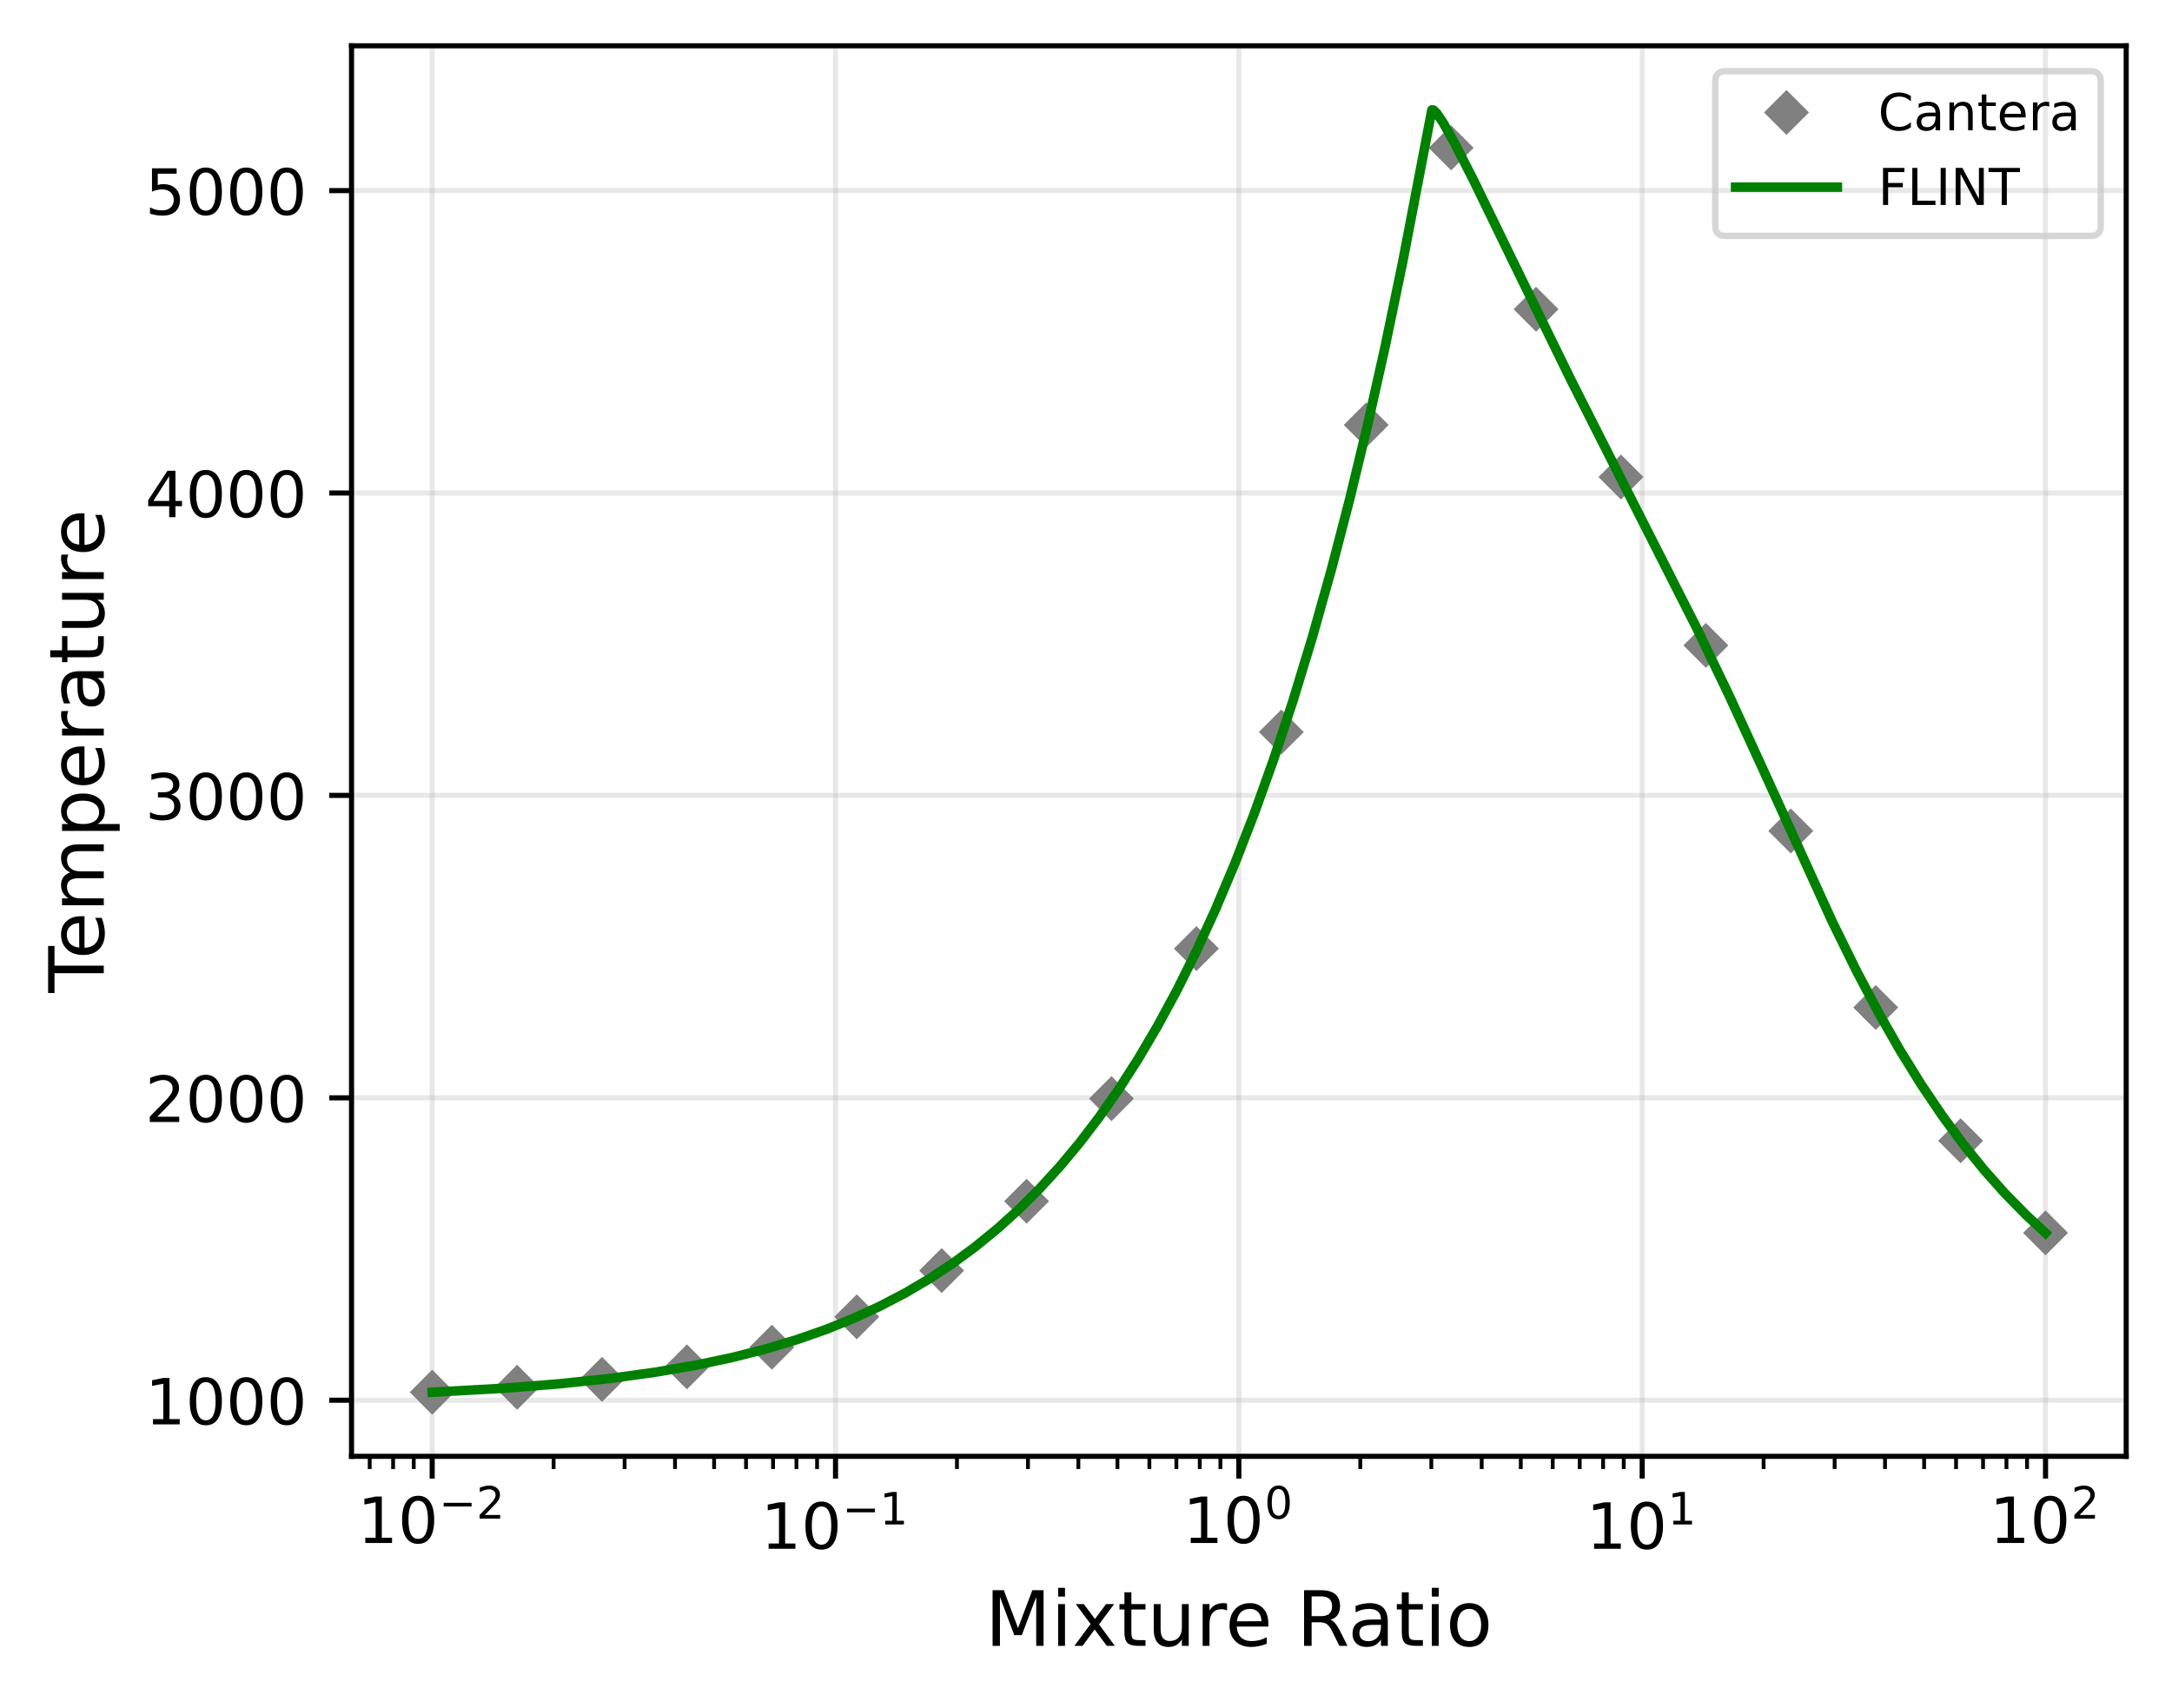
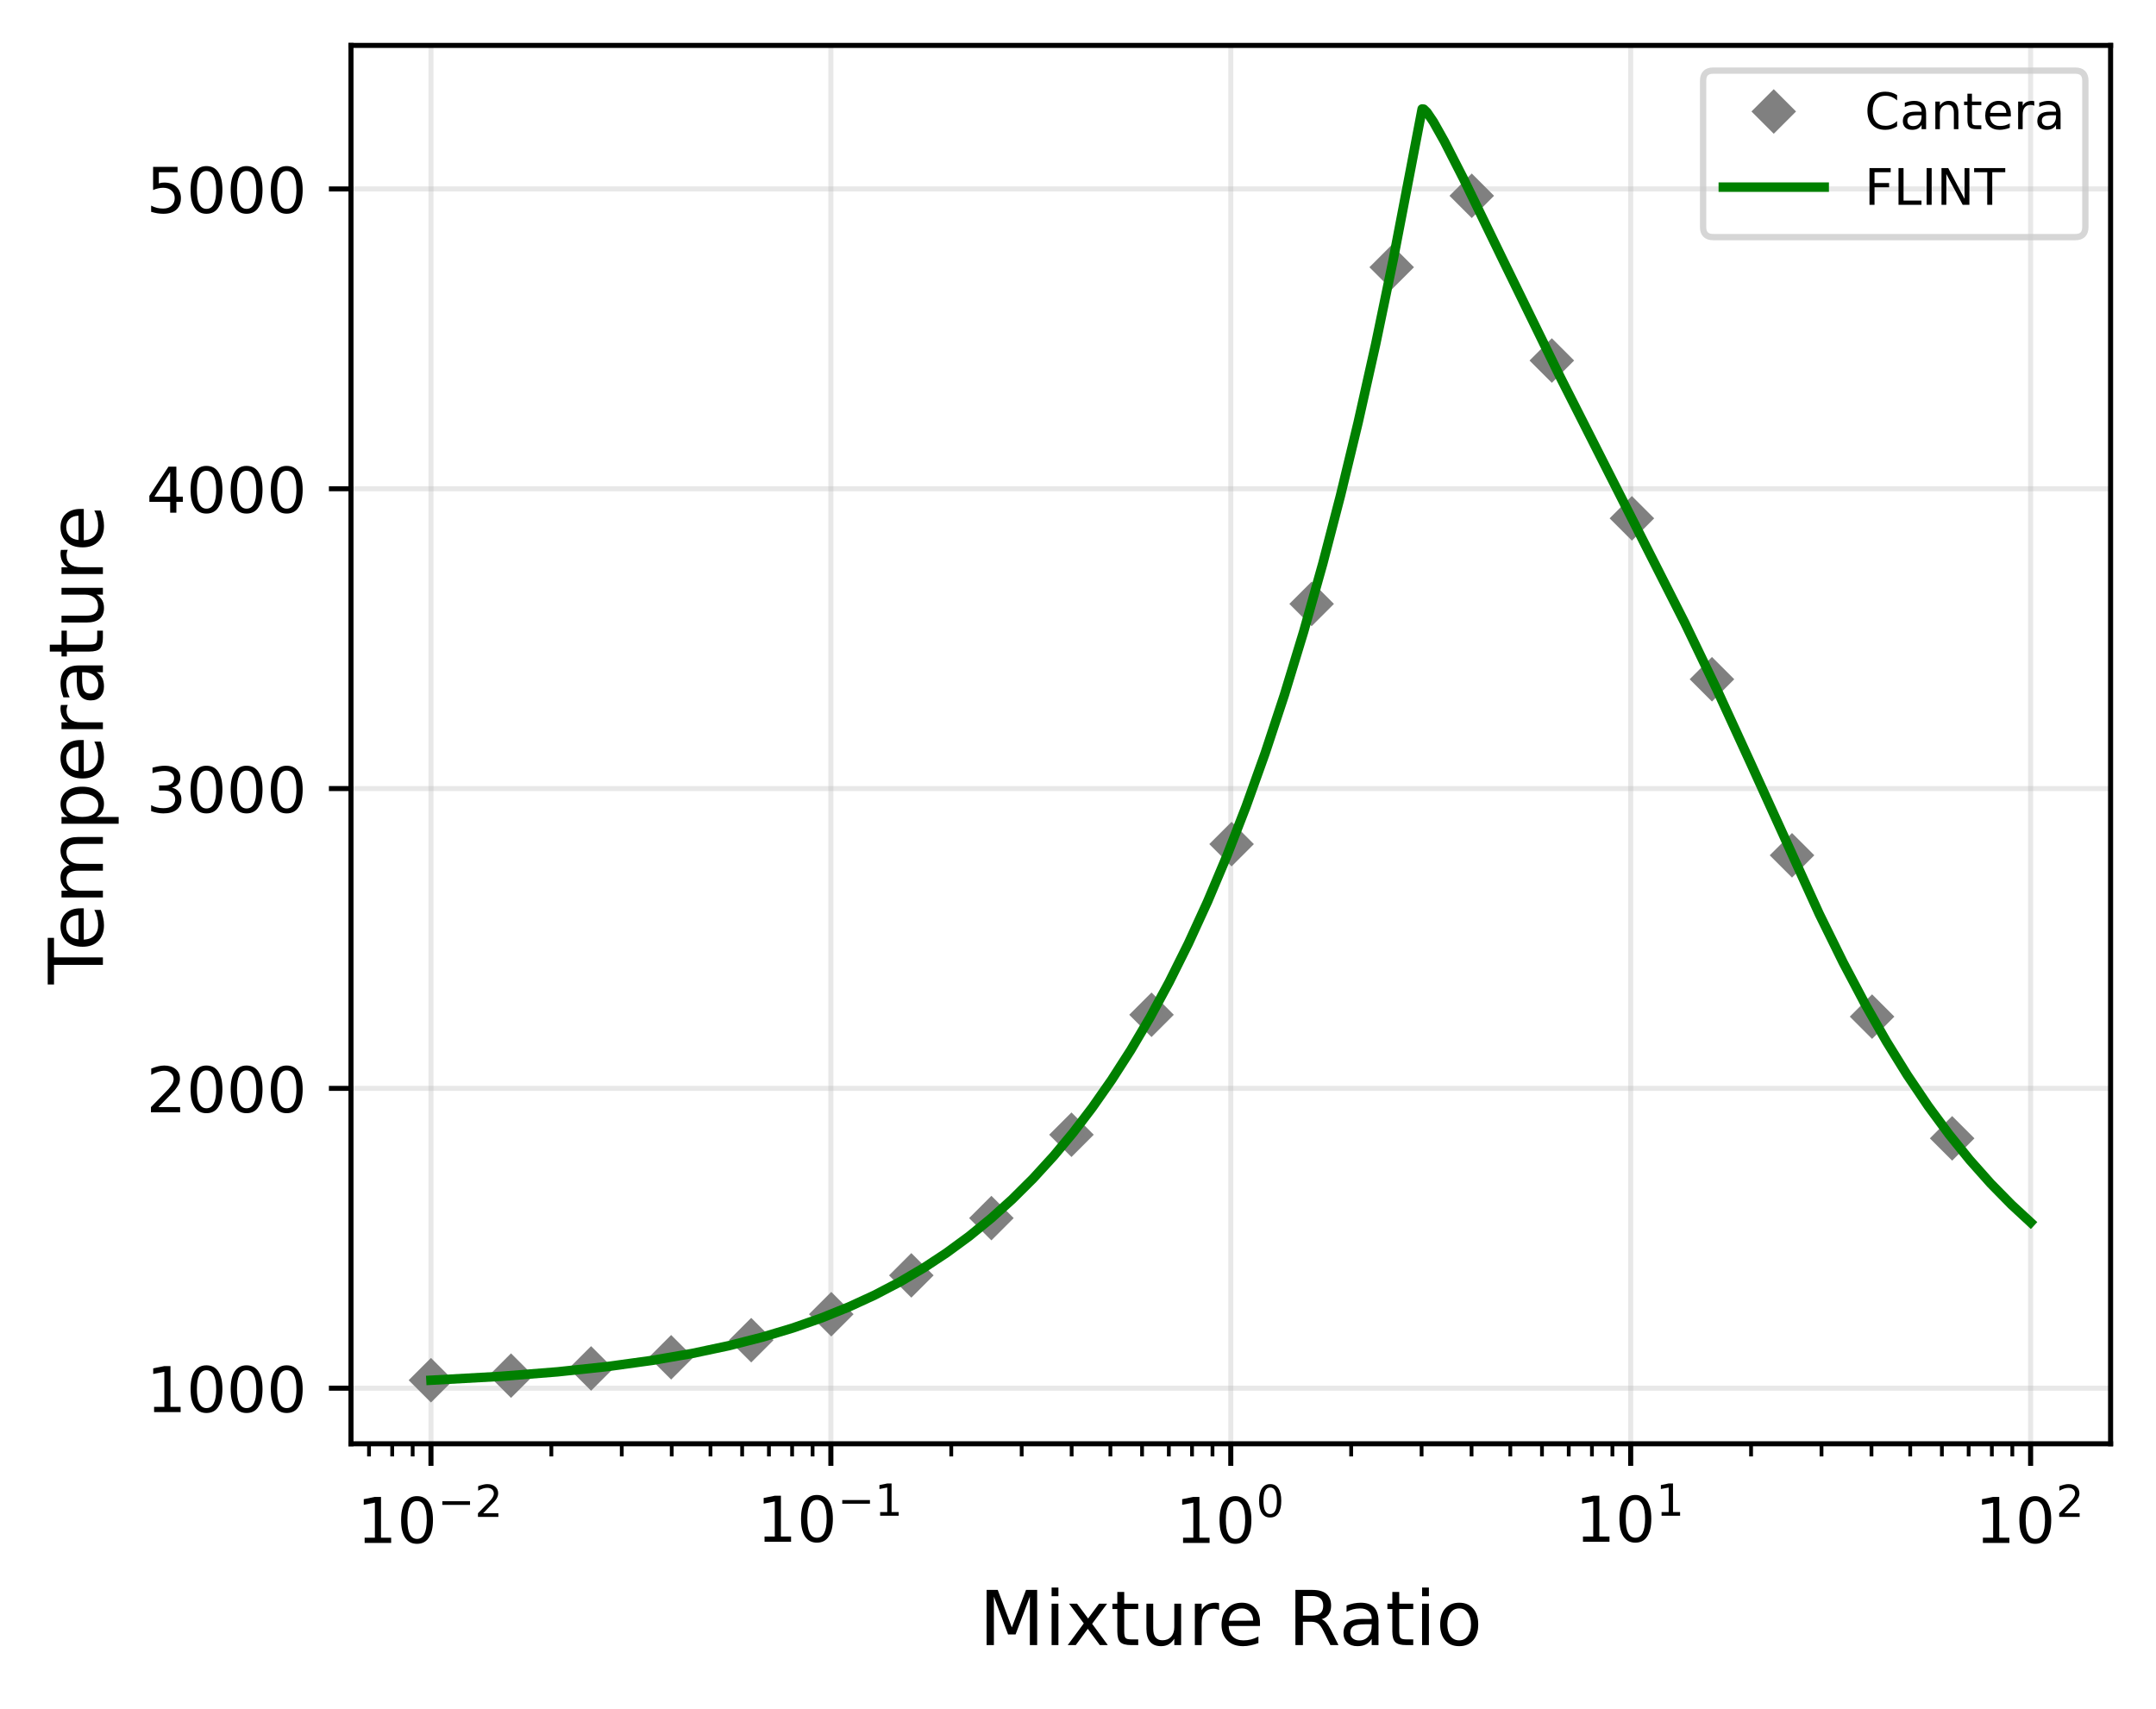
- <svg xmlns="http://www.w3.org/2000/svg" xmlns:xlink="http://www.w3.org/1999/xlink" width="341.464pt" height="268.452pt" viewBox="0 0 341.464 268.452" version="1.1">
+ <svg xmlns="http://www.w3.org/2000/svg" xmlns:xlink="http://www.w3.org/1999/xlink" width="341.85pt" height="270.963pt" viewBox="0 0 341.85 270.963" version="1.1">
  <defs>
    <style type="text/css">*{stroke-linejoin: round; stroke-linecap: butt}</style>
  </defs>
  <g id="figure_1">
    <g id="patch_1">
-       <path d="M 0 268.452  L 341.464 268.452  L 341.464 0  L 0 0  L 0 268.452  z " style="fill: none" />
+       <path d="M 0 270.963  L 341.85 270.963  L 341.85 0  L 0 0  L 0 270.963  z " style="fill: none" />
    </g>
    <g id="axes_1">
      <g id="patch_2">
-         <path d="M 55.264 228.96  L 334.264 228.96  L 334.264 7.2  L 55.264 7.2  L 55.264 228.96  z " style="fill: none" />
+         <path d="M 55.65 228.96  L 334.65 228.96  L 334.65 7.2  L 55.65 7.2  L 55.65 228.96  z " style="fill: none" />
      </g>
      <g id="matplotlib.axis_1">
        <g id="xtick_1">
          <g id="line2d_1">
-             <path d="M 67.946 228.96  L 67.946 7.2  " clip-path="url(#p87abeeefc5)" style="fill: none; stroke: #b0b0b0; stroke-opacity: 0.3; stroke-width: 0.8; stroke-linecap: square" />
+             <path d="M 68.332 228.96  L 68.332 7.2  " clip-path="url(#p0306f6dbe8)" style="fill: none; stroke: #b0b0b0; stroke-opacity: 0.3; stroke-width: 0.8; stroke-linecap: square" />
          </g>
          <g id="line2d_2">
            <defs>
-               <path id="m3d9101e238" d="M 0 0  L 0 3.5  " style="stroke: #000000; stroke-width: 0.8" />
+               <path id="m011de2c0a1" d="M 0 0  L 0 3.5  " style="stroke: #000000; stroke-width: 0.8" />
            </defs>
            <g>
-               <use xlink:href="#m3d9101e238" x="67.946" y="228.96" style="stroke: #000000; stroke-width: 0.8" />
+               <use xlink:href="#m011de2c0a1" x="68.332" y="228.96" style="stroke: #000000; stroke-width: 0.8" />
            </g>
          </g>
          <g id="text_1">
-             <g transform="translate(56.19557 243.5584)">
+             <g transform="translate(56.58182 245.36)">
              <text>
-                 <tspan x="0" y="-0.977" style="font-size: 10px; font-family: 'DejaVu Sans'">1</tspan>
-                 <tspan x="6.362" y="-0.977" style="font-size: 10px; font-family: 'DejaVu Sans'">0</tspan>
+                 <tspan x="0" y="-0.675" style="font-size: 10px; font-family: 'DejaVu Sans'">1</tspan>
+                 <tspan x="6.362" y="-0.675" style="font-size: 10px; font-family: 'DejaVu Sans'">0</tspan>
                <tspan x="12.82" y="-4.805" style="font-size: 7px; font-family: 'DejaVu Sans'">−</tspan>
                <tspan x="18.686" y="-4.805" style="font-size: 7px; font-family: 'DejaVu Sans'">2</tspan>
              </text>
            </g>
          </g>
        </g>
        <g id="xtick_2">
          <g id="line2d_3">
-             <path d="M 131.355 228.96  L 131.355 7.2  " clip-path="url(#p87abeeefc5)" style="fill: none; stroke: #b0b0b0; stroke-opacity: 0.3; stroke-width: 0.8; stroke-linecap: square" />
+             <path d="M 131.741 228.96  L 131.741 7.2  " clip-path="url(#p0306f6dbe8)" style="fill: none; stroke: #b0b0b0; stroke-opacity: 0.3; stroke-width: 0.8; stroke-linecap: square" />
          </g>
          <g id="line2d_4">
            <g>
-               <use xlink:href="#m3d9101e238" x="131.355" y="228.96" style="stroke: #000000; stroke-width: 0.8" />
+               <use xlink:href="#m011de2c0a1" x="131.741" y="228.96" style="stroke: #000000; stroke-width: 0.8" />
            </g>
          </g>
          <g id="text_2">
-             <g transform="translate(119.6047 243.5584)">
+             <g transform="translate(119.9909 245.26)">
              <text>
-                 <tspan x="0" y="-0.064" style="font-size: 10px; font-family: 'DejaVu Sans'">1</tspan>
-                 <tspan x="6.362" y="-0.064" style="font-size: 10px; font-family: 'DejaVu Sans'">0</tspan>
-                 <tspan x="12.82" y="-3.892" style="font-size: 7px; font-family: 'DejaVu Sans'">−</tspan>
-                 <tspan x="18.686" y="-3.892" style="font-size: 7px; font-family: 'DejaVu Sans'">1</tspan>
+                 <tspan x="0" y="-0.762" style="font-size: 10px; font-family: 'DejaVu Sans'">1</tspan>
+                 <tspan x="6.362" y="-0.762" style="font-size: 10px; font-family: 'DejaVu Sans'">0</tspan>
+                 <tspan x="12.82" y="-4.892" style="font-size: 7px; font-family: 'DejaVu Sans'">−</tspan>
+                 <tspan x="18.686" y="-4.892" style="font-size: 7px; font-family: 'DejaVu Sans'">1</tspan>
              </text>
            </g>
          </g>
        </g>
        <g id="xtick_3">
          <g id="line2d_5">
-             <path d="M 194.764 228.96  L 194.764 7.2  " clip-path="url(#p87abeeefc5)" style="fill: none; stroke: #b0b0b0; stroke-opacity: 0.3; stroke-width: 0.8; stroke-linecap: square" />
+             <path d="M 195.15 228.96  L 195.15 7.2  " clip-path="url(#p0306f6dbe8)" style="fill: none; stroke: #b0b0b0; stroke-opacity: 0.3; stroke-width: 0.8; stroke-linecap: square" />
          </g>
          <g id="line2d_6">
            <g>
-               <use xlink:href="#m3d9101e238" x="194.764" y="228.96" style="stroke: #000000; stroke-width: 0.8" />
+               <use xlink:href="#m011de2c0a1" x="195.15" y="228.96" style="stroke: #000000; stroke-width: 0.8" />
            </g>
          </g>
          <g id="text_3">
-             <g transform="translate(185.9638 243.5584)">
+             <g transform="translate(186.35 245.36)">
              <text>
-                 <tspan x="0" y="-0.977" style="font-size: 10px; font-family: 'DejaVu Sans'">1</tspan>
-                 <tspan x="6.362" y="-0.977" style="font-size: 10px; font-family: 'DejaVu Sans'">0</tspan>
+                 <tspan x="0" y="-0.675" style="font-size: 10px; font-family: 'DejaVu Sans'">1</tspan>
+                 <tspan x="6.362" y="-0.675" style="font-size: 10px; font-family: 'DejaVu Sans'">0</tspan>
                <tspan x="12.82" y="-4.805" style="font-size: 7px; font-family: 'DejaVu Sans'">0</tspan>
              </text>
            </g>
          </g>
        </g>
        <g id="xtick_4">
          <g id="line2d_7">
-             <path d="M 258.173 228.96  L 258.173 7.2  " clip-path="url(#p87abeeefc5)" style="fill: none; stroke: #b0b0b0; stroke-opacity: 0.3; stroke-width: 0.8; stroke-linecap: square" />
+             <path d="M 258.559 228.96  L 258.559 7.2  " clip-path="url(#p0306f6dbe8)" style="fill: none; stroke: #b0b0b0; stroke-opacity: 0.3; stroke-width: 0.8; stroke-linecap: square" />
          </g>
          <g id="line2d_8">
            <g>
-               <use xlink:href="#m3d9101e238" x="258.173" y="228.96" style="stroke: #000000; stroke-width: 0.8" />
+               <use xlink:href="#m011de2c0a1" x="258.559" y="228.96" style="stroke: #000000; stroke-width: 0.8" />
            </g>
          </g>
          <g id="text_4">
-             <g transform="translate(249.3728 243.5584)">
+             <g transform="translate(249.7591 245.26)">
              <text>
-                 <tspan x="0" y="-0.064" style="font-size: 10px; font-family: 'DejaVu Sans'">1</tspan>
-                 <tspan x="6.362" y="-0.064" style="font-size: 10px; font-family: 'DejaVu Sans'">0</tspan>
-                 <tspan x="12.82" y="-3.892" style="font-size: 7px; font-family: 'DejaVu Sans'">1</tspan>
+                 <tspan x="0" y="-0.762" style="font-size: 10px; font-family: 'DejaVu Sans'">1</tspan>
+                 <tspan x="6.362" y="-0.762" style="font-size: 10px; font-family: 'DejaVu Sans'">0</tspan>
+                 <tspan x="12.82" y="-4.892" style="font-size: 7px; font-family: 'DejaVu Sans'">1</tspan>
              </text>
            </g>
          </g>
        </g>
        <g id="xtick_5">
          <g id="line2d_9">
-             <path d="M 321.582 228.96  L 321.582 7.2  " clip-path="url(#p87abeeefc5)" style="fill: none; stroke: #b0b0b0; stroke-opacity: 0.3; stroke-width: 0.8; stroke-linecap: square" />
+             <path d="M 321.968 228.96  L 321.968 7.2  " clip-path="url(#p0306f6dbe8)" style="fill: none; stroke: #b0b0b0; stroke-opacity: 0.3; stroke-width: 0.8; stroke-linecap: square" />
          </g>
          <g id="line2d_10">
            <g>
-               <use xlink:href="#m3d9101e238" x="321.582" y="228.96" style="stroke: #000000; stroke-width: 0.8" />
+               <use xlink:href="#m011de2c0a1" x="321.968" y="228.96" style="stroke: #000000; stroke-width: 0.8" />
            </g>
          </g>
          <g id="text_5">
-             <g transform="translate(312.7819 243.5584)">
+             <g transform="translate(313.1682 245.36)">
              <text>
-                 <tspan x="0" y="-0.977" style="font-size: 10px; font-family: 'DejaVu Sans'">1</tspan>
-                 <tspan x="6.362" y="-0.977" style="font-size: 10px; font-family: 'DejaVu Sans'">0</tspan>
+                 <tspan x="0" y="-0.675" style="font-size: 10px; font-family: 'DejaVu Sans'">1</tspan>
+                 <tspan x="6.362" y="-0.675" style="font-size: 10px; font-family: 'DejaVu Sans'">0</tspan>
                <tspan x="12.82" y="-4.805" style="font-size: 7px; font-family: 'DejaVu Sans'">2</tspan>
              </text>
            </g>
          </g>
        </g>
        <g id="xtick_6">
          <g id="line2d_11">
            <defs>
-               <path id="m84489e0aed" d="M 0 0  L 0 2  " style="stroke: #000000; stroke-width: 0.6" />
+               <path id="mc8d1a2ffbf" d="M 0 0  L 0 2  " style="stroke: #000000; stroke-width: 0.6" />
            </defs>
            <g>
-               <use xlink:href="#m84489e0aed" x="58.123" y="228.96" style="stroke: #000000; stroke-width: 0.6" />
+               <use xlink:href="#mc8d1a2ffbf" x="58.51" y="228.96" style="stroke: #000000; stroke-width: 0.6" />
            </g>
          </g>
        </g>
        <g id="xtick_7">
          <g id="line2d_12">
            <g>
-               <use xlink:href="#m84489e0aed" x="61.801" y="228.96" style="stroke: #000000; stroke-width: 0.6" />
+               <use xlink:href="#mc8d1a2ffbf" x="62.187" y="228.96" style="stroke: #000000; stroke-width: 0.6" />
            </g>
          </g>
        </g>
        <g id="xtick_8">
          <g id="line2d_13">
            <g>
-               <use xlink:href="#m84489e0aed" x="65.044" y="228.96" style="stroke: #000000; stroke-width: 0.6" />
+               <use xlink:href="#mc8d1a2ffbf" x="65.43" y="228.96" style="stroke: #000000; stroke-width: 0.6" />
            </g>
          </g>
        </g>
        <g id="xtick_9">
          <g id="line2d_14">
            <g>
-               <use xlink:href="#m84489e0aed" x="87.034" y="228.96" style="stroke: #000000; stroke-width: 0.6" />
+               <use xlink:href="#mc8d1a2ffbf" x="87.42" y="228.96" style="stroke: #000000; stroke-width: 0.6" />
            </g>
          </g>
        </g>
        <g id="xtick_10">
          <g id="line2d_15">
            <g>
-               <use xlink:href="#m84489e0aed" x="98.199" y="228.96" style="stroke: #000000; stroke-width: 0.6" />
+               <use xlink:href="#mc8d1a2ffbf" x="98.586" y="228.96" style="stroke: #000000; stroke-width: 0.6" />
            </g>
          </g>
        </g>
        <g id="xtick_11">
          <g id="line2d_16">
            <g>
-               <use xlink:href="#m84489e0aed" x="106.122" y="228.96" style="stroke: #000000; stroke-width: 0.6" />
+               <use xlink:href="#mc8d1a2ffbf" x="106.508" y="228.96" style="stroke: #000000; stroke-width: 0.6" />
            </g>
          </g>
        </g>
        <g id="xtick_12">
          <g id="line2d_17">
            <g>
-               <use xlink:href="#m84489e0aed" x="112.267" y="228.96" style="stroke: #000000; stroke-width: 0.6" />
+               <use xlink:href="#mc8d1a2ffbf" x="112.653" y="228.96" style="stroke: #000000; stroke-width: 0.6" />
            </g>
          </g>
        </g>
        <g id="xtick_13">
          <g id="line2d_18">
            <g>
-               <use xlink:href="#m84489e0aed" x="117.287" y="228.96" style="stroke: #000000; stroke-width: 0.6" />
+               <use xlink:href="#mc8d1a2ffbf" x="117.674" y="228.96" style="stroke: #000000; stroke-width: 0.6" />
            </g>
          </g>
        </g>
        <g id="xtick_14">
          <g id="line2d_19">
            <g>
-               <use xlink:href="#m84489e0aed" x="121.532" y="228.96" style="stroke: #000000; stroke-width: 0.6" />
+               <use xlink:href="#mc8d1a2ffbf" x="121.919" y="228.96" style="stroke: #000000; stroke-width: 0.6" />
            </g>
          </g>
        </g>
        <g id="xtick_15">
          <g id="line2d_20">
            <g>
-               <use xlink:href="#m84489e0aed" x="125.21" y="228.96" style="stroke: #000000; stroke-width: 0.6" />
+               <use xlink:href="#mc8d1a2ffbf" x="125.596" y="228.96" style="stroke: #000000; stroke-width: 0.6" />
            </g>
          </g>
        </g>
        <g id="xtick_16">
          <g id="line2d_21">
            <g>
-               <use xlink:href="#m84489e0aed" x="128.453" y="228.96" style="stroke: #000000; stroke-width: 0.6" />
+               <use xlink:href="#mc8d1a2ffbf" x="128.839" y="228.96" style="stroke: #000000; stroke-width: 0.6" />
            </g>
          </g>
        </g>
        <g id="xtick_17">
          <g id="line2d_22">
            <g>
-               <use xlink:href="#m84489e0aed" x="150.443" y="228.96" style="stroke: #000000; stroke-width: 0.6" />
+               <use xlink:href="#mc8d1a2ffbf" x="150.829" y="228.96" style="stroke: #000000; stroke-width: 0.6" />
            </g>
          </g>
        </g>
        <g id="xtick_18">
          <g id="line2d_23">
            <g>
-               <use xlink:href="#m84489e0aed" x="161.608" y="228.96" style="stroke: #000000; stroke-width: 0.6" />
+               <use xlink:href="#mc8d1a2ffbf" x="161.995" y="228.96" style="stroke: #000000; stroke-width: 0.6" />
            </g>
          </g>
        </g>
        <g id="xtick_19">
          <g id="line2d_24">
            <g>
-               <use xlink:href="#m84489e0aed" x="169.531" y="228.96" style="stroke: #000000; stroke-width: 0.6" />
+               <use xlink:href="#mc8d1a2ffbf" x="169.917" y="228.96" style="stroke: #000000; stroke-width: 0.6" />
            </g>
          </g>
        </g>
        <g id="xtick_20">
          <g id="line2d_25">
            <g>
-               <use xlink:href="#m84489e0aed" x="175.676" y="228.96" style="stroke: #000000; stroke-width: 0.6" />
+               <use xlink:href="#mc8d1a2ffbf" x="176.062" y="228.96" style="stroke: #000000; stroke-width: 0.6" />
            </g>
          </g>
        </g>
        <g id="xtick_21">
          <g id="line2d_26">
            <g>
-               <use xlink:href="#m84489e0aed" x="180.697" y="228.96" style="stroke: #000000; stroke-width: 0.6" />
+               <use xlink:href="#mc8d1a2ffbf" x="181.083" y="228.96" style="stroke: #000000; stroke-width: 0.6" />
            </g>
          </g>
        </g>
        <g id="xtick_22">
          <g id="line2d_27">
            <g>
-               <use xlink:href="#m84489e0aed" x="184.942" y="228.96" style="stroke: #000000; stroke-width: 0.6" />
+               <use xlink:href="#mc8d1a2ffbf" x="185.328" y="228.96" style="stroke: #000000; stroke-width: 0.6" />
            </g>
          </g>
        </g>
        <g id="xtick_23">
          <g id="line2d_28">
            <g>
-               <use xlink:href="#m84489e0aed" x="188.619" y="228.96" style="stroke: #000000; stroke-width: 0.6" />
+               <use xlink:href="#mc8d1a2ffbf" x="189.005" y="228.96" style="stroke: #000000; stroke-width: 0.6" />
            </g>
          </g>
        </g>
        <g id="xtick_24">
          <g id="line2d_29">
            <g>
-               <use xlink:href="#m84489e0aed" x="191.862" y="228.96" style="stroke: #000000; stroke-width: 0.6" />
+               <use xlink:href="#mc8d1a2ffbf" x="192.249" y="228.96" style="stroke: #000000; stroke-width: 0.6" />
            </g>
          </g>
        </g>
        <g id="xtick_25">
          <g id="line2d_30">
            <g>
-               <use xlink:href="#m84489e0aed" x="213.852" y="228.96" style="stroke: #000000; stroke-width: 0.6" />
+               <use xlink:href="#mc8d1a2ffbf" x="214.238" y="228.96" style="stroke: #000000; stroke-width: 0.6" />
            </g>
          </g>
        </g>
        <g id="xtick_26">
          <g id="line2d_31">
            <g>
-               <use xlink:href="#m84489e0aed" x="225.018" y="228.96" style="stroke: #000000; stroke-width: 0.6" />
+               <use xlink:href="#mc8d1a2ffbf" x="225.404" y="228.96" style="stroke: #000000; stroke-width: 0.6" />
            </g>
          </g>
        </g>
        <g id="xtick_27">
          <g id="line2d_32">
            <g>
-               <use xlink:href="#m84489e0aed" x="232.94" y="228.96" style="stroke: #000000; stroke-width: 0.6" />
+               <use xlink:href="#mc8d1a2ffbf" x="233.326" y="228.96" style="stroke: #000000; stroke-width: 0.6" />
            </g>
          </g>
        </g>
        <g id="xtick_28">
          <g id="line2d_33">
            <g>
-               <use xlink:href="#m84489e0aed" x="239.085" y="228.96" style="stroke: #000000; stroke-width: 0.6" />
+               <use xlink:href="#mc8d1a2ffbf" x="239.471" y="228.96" style="stroke: #000000; stroke-width: 0.6" />
            </g>
          </g>
        </g>
        <g id="xtick_29">
          <g id="line2d_34">
            <g>
-               <use xlink:href="#m84489e0aed" x="244.106" y="228.96" style="stroke: #000000; stroke-width: 0.6" />
+               <use xlink:href="#mc8d1a2ffbf" x="244.492" y="228.96" style="stroke: #000000; stroke-width: 0.6" />
            </g>
          </g>
        </g>
        <g id="xtick_30">
          <g id="line2d_35">
            <g>
-               <use xlink:href="#m84489e0aed" x="248.351" y="228.96" style="stroke: #000000; stroke-width: 0.6" />
+               <use xlink:href="#mc8d1a2ffbf" x="248.737" y="228.96" style="stroke: #000000; stroke-width: 0.6" />
            </g>
          </g>
        </g>
        <g id="xtick_31">
          <g id="line2d_36">
            <g>
-               <use xlink:href="#m84489e0aed" x="252.028" y="228.96" style="stroke: #000000; stroke-width: 0.6" />
+               <use xlink:href="#mc8d1a2ffbf" x="252.414" y="228.96" style="stroke: #000000; stroke-width: 0.6" />
            </g>
          </g>
        </g>
        <g id="xtick_32">
          <g id="line2d_37">
            <g>
-               <use xlink:href="#m84489e0aed" x="255.271" y="228.96" style="stroke: #000000; stroke-width: 0.6" />
+               <use xlink:href="#mc8d1a2ffbf" x="255.658" y="228.96" style="stroke: #000000; stroke-width: 0.6" />
            </g>
          </g>
        </g>
        <g id="xtick_33">
          <g id="line2d_38">
            <g>
-               <use xlink:href="#m84489e0aed" x="277.261" y="228.96" style="stroke: #000000; stroke-width: 0.6" />
+               <use xlink:href="#mc8d1a2ffbf" x="277.647" y="228.96" style="stroke: #000000; stroke-width: 0.6" />
            </g>
          </g>
        </g>
        <g id="xtick_34">
          <g id="line2d_39">
            <g>
-               <use xlink:href="#m84489e0aed" x="288.427" y="228.96" style="stroke: #000000; stroke-width: 0.6" />
+               <use xlink:href="#mc8d1a2ffbf" x="288.813" y="228.96" style="stroke: #000000; stroke-width: 0.6" />
            </g>
          </g>
        </g>
        <g id="xtick_35">
          <g id="line2d_40">
            <g>
-               <use xlink:href="#m84489e0aed" x="296.349" y="228.96" style="stroke: #000000; stroke-width: 0.6" />
+               <use xlink:href="#mc8d1a2ffbf" x="296.735" y="228.96" style="stroke: #000000; stroke-width: 0.6" />
            </g>
          </g>
        </g>
        <g id="xtick_36">
          <g id="line2d_41">
            <g>
-               <use xlink:href="#m84489e0aed" x="302.494" y="228.96" style="stroke: #000000; stroke-width: 0.6" />
+               <use xlink:href="#mc8d1a2ffbf" x="302.88" y="228.96" style="stroke: #000000; stroke-width: 0.6" />
            </g>
          </g>
        </g>
        <g id="xtick_37">
          <g id="line2d_42">
            <g>
-               <use xlink:href="#m84489e0aed" x="307.515" y="228.96" style="stroke: #000000; stroke-width: 0.6" />
+               <use xlink:href="#mc8d1a2ffbf" x="307.901" y="228.96" style="stroke: #000000; stroke-width: 0.6" />
            </g>
          </g>
        </g>
        <g id="xtick_38">
          <g id="line2d_43">
            <g>
-               <use xlink:href="#m84489e0aed" x="311.76" y="228.96" style="stroke: #000000; stroke-width: 0.6" />
+               <use xlink:href="#mc8d1a2ffbf" x="312.146" y="228.96" style="stroke: #000000; stroke-width: 0.6" />
            </g>
          </g>
        </g>
        <g id="xtick_39">
          <g id="line2d_44">
            <g>
-               <use xlink:href="#m84489e0aed" x="315.437" y="228.96" style="stroke: #000000; stroke-width: 0.6" />
+               <use xlink:href="#mc8d1a2ffbf" x="315.823" y="228.96" style="stroke: #000000; stroke-width: 0.6" />
            </g>
          </g>
        </g>
        <g id="xtick_40">
          <g id="line2d_45">
            <g>
-               <use xlink:href="#m84489e0aed" x="318.68" y="228.96" style="stroke: #000000; stroke-width: 0.6" />
+               <use xlink:href="#mc8d1a2ffbf" x="319.067" y="228.96" style="stroke: #000000; stroke-width: 0.6" />
            </g>
          </g>
        </g>
        <g id="text_6">
-           <text style="font-size: 12px; font-family: 'DejaVu Sans', 'Bitstream Vera Sans', 'Computer Modern Sans Serif', 'Lucida Grande', 'Verdana', 'Geneva', 'Lucid', 'Arial', 'Helvetica', 'Avant Garde', sans-serif; text-anchor: middle" x="194.764" y="258.756" transform="rotate(-0 194.7637 258.7563)">Mixture Ratio</text>
+           <text style="font-size: 12px; font-family: 'DejaVu Sans', 'Bitstream Vera Sans', 'Computer Modern Sans Serif', 'Lucida Grande', 'Verdana', 'Geneva', 'Lucid', 'Arial', 'Helvetica', 'Avant Garde', sans-serif; text-anchor: middle" x="195.15" y="260.88" transform="rotate(-0 195.15 260.8805)">Mixture Ratio</text>
        </g>
      </g>
      <g id="matplotlib.axis_2">
        <g id="ytick_1">
          <g id="line2d_46">
-             <path d="M 55.264 220.141  L 334.264 220.141  " clip-path="url(#p87abeeefc5)" style="fill: none; stroke: #b0b0b0; stroke-opacity: 0.3; stroke-width: 0.8; stroke-linecap: square" />
+             <path d="M 55.65 220.141  L 334.65 220.141  " clip-path="url(#p0306f6dbe8)" style="fill: none; stroke: #b0b0b0; stroke-opacity: 0.3; stroke-width: 0.8; stroke-linecap: square" />
          </g>
          <g id="line2d_47">
            <defs>
-               <path id="maaf4778389" d="M 0 0  L -3.5 0  " style="stroke: #000000; stroke-width: 0.8" />
+               <path id="m78989726d2" d="M 0 0  L -3.5 0  " style="stroke: #000000; stroke-width: 0.8" />
            </defs>
            <g>
-               <use xlink:href="#maaf4778389" x="55.264" y="220.141" style="stroke: #000000; stroke-width: 0.8" />
+               <use xlink:href="#m78989726d2" x="55.65" y="220.141" style="stroke: #000000; stroke-width: 0.8" />
            </g>
          </g>
          <g id="text_7">
-             <text style="font-size: 10px; font-family: 'DejaVu Sans', 'Bitstream Vera Sans', 'Computer Modern Sans Serif', 'Lucida Grande', 'Verdana', 'Geneva', 'Lucid', 'Arial', 'Helvetica', 'Avant Garde', sans-serif; text-anchor: end" x="48.264" y="223.94" transform="rotate(-0 48.26375 223.9405)">1000</text>
+             <text style="font-size: 10px; font-family: 'DejaVu Sans', 'Bitstream Vera Sans', 'Computer Modern Sans Serif', 'Lucida Grande', 'Verdana', 'Geneva', 'Lucid', 'Arial', 'Helvetica', 'Avant Garde', sans-serif; text-anchor: end" x="48.65" y="223.94" transform="rotate(-0 48.65 223.9402)">1000</text>
          </g>
        </g>
        <g id="ytick_2">
          <g id="line2d_48">
-             <path d="M 55.264 172.597  L 334.264 172.597  " clip-path="url(#p87abeeefc5)" style="fill: none; stroke: #b0b0b0; stroke-opacity: 0.3; stroke-width: 0.8; stroke-linecap: square" />
+             <path d="M 55.65 172.597  L 334.65 172.597  " clip-path="url(#p0306f6dbe8)" style="fill: none; stroke: #b0b0b0; stroke-opacity: 0.3; stroke-width: 0.8; stroke-linecap: square" />
          </g>
          <g id="line2d_49">
            <g>
-               <use xlink:href="#maaf4778389" x="55.264" y="172.597" style="stroke: #000000; stroke-width: 0.8" />
+               <use xlink:href="#m78989726d2" x="55.65" y="172.597" style="stroke: #000000; stroke-width: 0.8" />
            </g>
          </g>
          <g id="text_8">
-             <text style="font-size: 10px; font-family: 'DejaVu Sans', 'Bitstream Vera Sans', 'Computer Modern Sans Serif', 'Lucida Grande', 'Verdana', 'Geneva', 'Lucid', 'Arial', 'Helvetica', 'Avant Garde', sans-serif; text-anchor: end" x="48.264" y="176.396" transform="rotate(-0 48.26375 176.3959)">2000</text>
+             <text style="font-size: 10px; font-family: 'DejaVu Sans', 'Bitstream Vera Sans', 'Computer Modern Sans Serif', 'Lucida Grande', 'Verdana', 'Geneva', 'Lucid', 'Arial', 'Helvetica', 'Avant Garde', sans-serif; text-anchor: end" x="48.65" y="176.396" transform="rotate(-0 48.65 176.3957)">2000</text>
          </g>
        </g>
        <g id="ytick_3">
          <g id="line2d_50">
-             <path d="M 55.264 125.052  L 334.264 125.052  " clip-path="url(#p87abeeefc5)" style="fill: none; stroke: #b0b0b0; stroke-opacity: 0.3; stroke-width: 0.8; stroke-linecap: square" />
+             <path d="M 55.65 125.052  L 334.65 125.052  " clip-path="url(#p0306f6dbe8)" style="fill: none; stroke: #b0b0b0; stroke-opacity: 0.3; stroke-width: 0.8; stroke-linecap: square" />
          </g>
          <g id="line2d_51">
            <g>
-               <use xlink:href="#maaf4778389" x="55.264" y="125.052" style="stroke: #000000; stroke-width: 0.8" />
+               <use xlink:href="#m78989726d2" x="55.65" y="125.052" style="stroke: #000000; stroke-width: 0.8" />
            </g>
          </g>
          <g id="text_9">
-             <text style="font-size: 10px; font-family: 'DejaVu Sans', 'Bitstream Vera Sans', 'Computer Modern Sans Serif', 'Lucida Grande', 'Verdana', 'Geneva', 'Lucid', 'Arial', 'Helvetica', 'Avant Garde', sans-serif; text-anchor: end" x="48.264" y="128.851" transform="rotate(-0 48.26375 128.8513)">3000</text>
+             <text style="font-size: 10px; font-family: 'DejaVu Sans', 'Bitstream Vera Sans', 'Computer Modern Sans Serif', 'Lucida Grande', 'Verdana', 'Geneva', 'Lucid', 'Arial', 'Helvetica', 'Avant Garde', sans-serif; text-anchor: end" x="48.65" y="128.851" transform="rotate(-0 48.65 128.8513)">3000</text>
          </g>
        </g>
        <g id="ytick_4">
          <g id="line2d_52">
-             <path d="M 55.264 77.507  L 334.264 77.507  " clip-path="url(#p87abeeefc5)" style="fill: none; stroke: #b0b0b0; stroke-opacity: 0.3; stroke-width: 0.8; stroke-linecap: square" />
+             <path d="M 55.65 77.508  L 334.65 77.508  " clip-path="url(#p0306f6dbe8)" style="fill: none; stroke: #b0b0b0; stroke-opacity: 0.3; stroke-width: 0.8; stroke-linecap: square" />
          </g>
          <g id="line2d_53">
            <g>
-               <use xlink:href="#maaf4778389" x="55.264" y="77.507" style="stroke: #000000; stroke-width: 0.8" />
+               <use xlink:href="#m78989726d2" x="55.65" y="77.508" style="stroke: #000000; stroke-width: 0.8" />
            </g>
          </g>
          <g id="text_10">
-             <text style="font-size: 10px; font-family: 'DejaVu Sans', 'Bitstream Vera Sans', 'Computer Modern Sans Serif', 'Lucida Grande', 'Verdana', 'Geneva', 'Lucid', 'Arial', 'Helvetica', 'Avant Garde', sans-serif; text-anchor: end" x="48.264" y="81.307" transform="rotate(-0 48.26375 81.30664)">4000</text>
+             <text style="font-size: 10px; font-family: 'DejaVu Sans', 'Bitstream Vera Sans', 'Computer Modern Sans Serif', 'Lucida Grande', 'Verdana', 'Geneva', 'Lucid', 'Arial', 'Helvetica', 'Avant Garde', sans-serif; text-anchor: end" x="48.65" y="81.307" transform="rotate(-0 48.65 81.30688)">4000</text>
          </g>
        </g>
        <g id="ytick_5">
          <g id="line2d_54">
-             <path d="M 55.264 29.963  L 334.264 29.963  " clip-path="url(#p87abeeefc5)" style="fill: none; stroke: #b0b0b0; stroke-opacity: 0.3; stroke-width: 0.8; stroke-linecap: square" />
+             <path d="M 55.65 29.964  L 334.65 29.964  " clip-path="url(#p0306f6dbe8)" style="fill: none; stroke: #b0b0b0; stroke-opacity: 0.3; stroke-width: 0.8; stroke-linecap: square" />
          </g>
          <g id="line2d_55">
            <g>
-               <use xlink:href="#maaf4778389" x="55.264" y="29.963" style="stroke: #000000; stroke-width: 0.8" />
+               <use xlink:href="#m78989726d2" x="55.65" y="29.964" style="stroke: #000000; stroke-width: 0.8" />
            </g>
          </g>
          <g id="text_11">
-             <text style="font-size: 10px; font-family: 'DejaVu Sans', 'Bitstream Vera Sans', 'Computer Modern Sans Serif', 'Lucida Grande', 'Verdana', 'Geneva', 'Lucid', 'Arial', 'Helvetica', 'Avant Garde', sans-serif; text-anchor: end" x="48.264" y="33.762" transform="rotate(-0 48.26375 33.76202)">5000</text>
+             <text style="font-size: 10px; font-family: 'DejaVu Sans', 'Bitstream Vera Sans', 'Computer Modern Sans Serif', 'Lucida Grande', 'Verdana', 'Geneva', 'Lucid', 'Arial', 'Helvetica', 'Avant Garde', sans-serif; text-anchor: end" x="48.65" y="33.762" transform="rotate(-0 48.65 33.76246)">5000</text>
          </g>
        </g>
        <g id="text_12">
-           <text style="font-size: 12px; font-family: 'DejaVu Sans', 'Bitstream Vera Sans', 'Computer Modern Sans Serif', 'Lucida Grande', 'Verdana', 'Geneva', 'Lucid', 'Arial', 'Helvetica', 'Avant Garde', sans-serif; text-anchor: middle" x="16.318" y="118.08" transform="rotate(-90 16.31812 118.08)">Temperature</text>
+           <text style="font-size: 12px; font-family: 'DejaVu Sans', 'Bitstream Vera Sans', 'Computer Modern Sans Serif', 'Lucida Grande', 'Verdana', 'Geneva', 'Lucid', 'Arial', 'Helvetica', 'Avant Garde', sans-serif; text-anchor: middle" x="16.317" y="118.08" transform="rotate(-90 16.31719 118.08)">Temperature</text>
        </g>
      </g>
      <g id="line2d_56">
        <defs>
-           <path id="m9ea81c1438" d="M -0 2.828  L 2.828 0  L 0 -2.828  L -2.828 -0  z " style="stroke: #808080; stroke-linejoin: miter" />
+           <path id="md10503dfc2" d="M -0 2.828  L 2.828 0  L 0 -2.828  L -2.828 -0  z " style="stroke: #808080; stroke-linejoin: miter" />
        </defs>
-         <g clip-path="url(#p87abeeefc5)">
-           <use xlink:href="#m9ea81c1438" x="67.946" y="218.88" style="fill: #808080; stroke: #808080; stroke-linejoin: miter" />
-           <use xlink:href="#m9ea81c1438" x="81.295" y="218.104" style="fill: #808080; stroke: #808080; stroke-linejoin: miter" />
-           <use xlink:href="#m9ea81c1438" x="94.644" y="216.862" style="fill: #808080; stroke: #808080; stroke-linejoin: miter" />
-           <use xlink:href="#m9ea81c1438" x="107.993" y="214.893" style="fill: #808080; stroke: #808080; stroke-linejoin: miter" />
-           <use xlink:href="#m9ea81c1438" x="121.343" y="211.804" style="fill: #808080; stroke: #808080; stroke-linejoin: miter" />
-           <use xlink:href="#m9ea81c1438" x="134.692" y="207.029" style="fill: #808080; stroke: #808080; stroke-linejoin: miter" />
-           <use xlink:href="#m9ea81c1438" x="148.041" y="199.758" style="fill: #808080; stroke: #808080; stroke-linejoin: miter" />
-           <use xlink:href="#m9ea81c1438" x="161.391" y="188.855" style="fill: #808080; stroke: #808080; stroke-linejoin: miter" />
-           <use xlink:href="#m9ea81c1438" x="174.74" y="172.725" style="fill: #808080; stroke: #808080; stroke-linejoin: miter" />
-           <use xlink:href="#m9ea81c1438" x="188.089" y="149.137" style="fill: #808080; stroke: #808080; stroke-linejoin: miter" />
-           <use xlink:href="#m9ea81c1438" x="201.438" y="115.092" style="fill: #808080; stroke: #808080; stroke-linejoin: miter" />
-           <use xlink:href="#m9ea81c1438" x="214.788" y="66.808" style="fill: #808080; stroke: #808080; stroke-linejoin: miter" />
-           <use xlink:href="#m9ea81c1438" x="228.137" y="23.248" style="fill: #808080; stroke: #808080; stroke-linejoin: miter" />
-           <use xlink:href="#m9ea81c1438" x="241.486" y="48.619" style="fill: #808080; stroke: #808080; stroke-linejoin: miter" />
-           <use xlink:href="#m9ea81c1438" x="254.836" y="74.998" style="fill: #808080; stroke: #808080; stroke-linejoin: miter" />
-           <use xlink:href="#m9ea81c1438" x="268.185" y="101.465" style="fill: #808080; stroke: #808080; stroke-linejoin: miter" />
-           <use xlink:href="#m9ea81c1438" x="281.534" y="130.644" style="fill: #808080; stroke: #808080; stroke-linejoin: miter" />
-           <use xlink:href="#m9ea81c1438" x="294.883" y="158.393" style="fill: #808080; stroke: #808080; stroke-linejoin: miter" />
-           <use xlink:href="#m9ea81c1438" x="308.233" y="179.351" style="fill: #808080; stroke: #808080; stroke-linejoin: miter" />
-           <use xlink:href="#m9ea81c1438" x="321.582" y="193.832" style="fill: #808080; stroke: #808080; stroke-linejoin: miter" />
+         <g clip-path="url(#p0306f6dbe8)">
+           <use xlink:href="#md10503dfc2" x="68.332" y="218.88" style="fill: #808080; stroke: #808080; stroke-linejoin: miter" />
+           <use xlink:href="#md10503dfc2" x="81.026" y="218.151" style="fill: #808080; stroke: #808080; stroke-linejoin: miter" />
+           <use xlink:href="#md10503dfc2" x="93.721" y="217.011" style="fill: #808080; stroke: #808080; stroke-linejoin: miter" />
+           <use xlink:href="#md10503dfc2" x="106.415" y="215.243" style="fill: #808080; stroke: #808080; stroke-linejoin: miter" />
+           <use xlink:href="#md10503dfc2" x="119.11" y="212.527" style="fill: #808080; stroke: #808080; stroke-linejoin: miter" />
+           <use xlink:href="#md10503dfc2" x="131.804" y="208.41" style="fill: #808080; stroke: #808080; stroke-linejoin: miter" />
+           <use xlink:href="#md10503dfc2" x="144.499" y="202.252" style="fill: #808080; stroke: #808080; stroke-linejoin: miter" />
+           <use xlink:href="#md10503dfc2" x="157.193" y="193.171" style="fill: #808080; stroke: #808080; stroke-linejoin: miter" />
+           <use xlink:href="#md10503dfc2" x="169.888" y="179.949" style="fill: #808080; stroke: #808080; stroke-linejoin: miter" />
+           <use xlink:href="#md10503dfc2" x="182.582" y="160.926" style="fill: #808080; stroke: #808080; stroke-linejoin: miter" />
+           <use xlink:href="#md10503dfc2" x="195.277" y="133.861" style="fill: #808080; stroke: #808080; stroke-linejoin: miter" />
+           <use xlink:href="#md10503dfc2" x="207.971" y="95.768" style="fill: #808080; stroke: #808080; stroke-linejoin: miter" />
+           <use xlink:href="#md10503dfc2" x="220.666" y="42.378" style="fill: #808080; stroke: #808080; stroke-linejoin: miter" />
+           <use xlink:href="#md10503dfc2" x="233.36" y="31.048" style="fill: #808080; stroke: #808080; stroke-linejoin: miter" />
+           <use xlink:href="#md10503dfc2" x="246.055" y="57.174" style="fill: #808080; stroke: #808080; stroke-linejoin: miter" />
+           <use xlink:href="#md10503dfc2" x="258.75" y="82.2" style="fill: #808080; stroke: #808080; stroke-linejoin: miter" />
+           <use xlink:href="#md10503dfc2" x="271.444" y="107.717" style="fill: #808080; stroke: #808080; stroke-linejoin: miter" />
+           <use xlink:href="#md10503dfc2" x="284.139" y="135.635" style="fill: #808080; stroke: #808080; stroke-linejoin: miter" />
+           <use xlink:href="#md10503dfc2" x="296.833" y="161.219" style="fill: #808080; stroke: #808080; stroke-linejoin: miter" />
+           <use xlink:href="#md10503dfc2" x="309.528" y="180.524" style="fill: #808080; stroke: #808080; stroke-linejoin: miter" />
        </g>
      </g>
      <g id="line2d_57">
-         <path d="M 67.946 218.88  L 78.863 218.274  L 88.003 217.552  L 95.873 216.717  L 102.982 215.74  L 109.33 214.644  L 115.169 213.406  L 120.501 212.048  L 125.325 210.597  L 129.895 208.997  L 134.211 207.257  L 138.273 205.388  L 142.335 203.268  L 146.144 201.023  L 149.698 198.68  L 153.253 196.072  L 156.807 193.172  L 160.108 190.191  L 163.408 186.907  L 166.709 183.291  L 169.756 179.634  L 172.802 175.643  L 175.849 171.29  L 178.896 166.546  L 181.942 161.379  L 184.989 155.756  L 188.036 149.638  L 191.082 142.989  L 194.129 135.766  L 197.176 127.924  L 200.222 119.415  L 203.269 110.188  L 206.316 100.185  L 209.362 89.342  L 212.155 78.605  L 214.948 67.039  L 217.741 54.572  L 220.534 41.118  L 223.326 26.575  L 225.104 17.28  L 225.358 17.305  L 225.865 17.798  L 226.881 19.296  L 228.658 22.456  L 231.705 28.428  L 238.052 41.496  L 246.938 59.669  L 254.809 75.215  L 266.742 98.743  L 271.819 109.302  L 277.151 120.922  L 288.068 144.932  L 291.877 152.669  L 295.431 159.39  L 298.732 165.168  L 302.032 170.498  L 305.333 175.392  L 308.634 179.869  L 311.934 183.949  L 315.235 187.659  L 318.535 191.023  L 321.582 193.843  L 321.582 193.843  " clip-path="url(#p87abeeefc5)" style="fill: none; stroke: #008000; stroke-width: 1.5; stroke-linecap: square" />
+         <path d="M 68.332 218.88  L 79.249 218.274  L 88.389 217.552  L 96.26 216.717  L 103.369 215.74  L 109.716 214.643  L 115.555 213.406  L 120.887 212.047  L 125.711 210.596  L 130.281 208.997  L 134.597 207.256  L 138.659 205.388  L 142.722 203.267  L 146.53 201.023  L 150.084 198.679  L 153.639 196.071  L 157.193 193.17  L 160.494 190.189  L 163.795 186.905  L 167.095 183.29  L 170.142 179.632  L 173.188 175.641  L 176.235 171.288  L 179.282 166.544  L 182.329 161.377  L 185.375 155.753  L 188.422 149.635  L 191.469 142.986  L 194.515 135.762  L 197.562 127.92  L 200.609 119.411  L 203.655 110.183  L 206.702 100.18  L 209.749 89.337  L 212.541 78.599  L 215.334 67.033  L 218.127 54.566  L 220.92 41.111  L 223.713 26.567  L 225.49 17.28  L 225.744 17.307  L 226.252 17.801  L 227.267 19.299  L 229.044 22.46  L 232.091 28.432  L 238.438 41.501  L 247.324 59.673  L 255.195 75.219  L 267.128 98.747  L 272.206 109.306  L 277.537 120.926  L 288.455 144.936  L 292.263 152.672  L 295.817 159.393  L 299.118 165.171  L 302.419 170.501  L 305.719 175.395  L 309.02 179.871  L 312.32 183.952  L 315.621 187.661  L 318.921 191.025  L 321.968 193.845  L 321.968 193.845  " clip-path="url(#p0306f6dbe8)" style="fill: none; stroke: #008000; stroke-width: 1.5; stroke-linecap: square" />
      </g>
      <g id="patch_3">
-         <path d="M 55.264 228.96  L 55.264 7.2  " style="fill: none; stroke: #000000; stroke-width: 0.8; stroke-linejoin: miter; stroke-linecap: square" />
+         <path d="M 55.65 228.96  L 55.65 7.2  " style="fill: none; stroke: #000000; stroke-width: 0.8; stroke-linejoin: miter; stroke-linecap: square" />
      </g>
      <g id="patch_4">
-         <path d="M 334.264 228.96  L 334.264 7.2  " style="fill: none; stroke: #000000; stroke-width: 0.8; stroke-linejoin: miter; stroke-linecap: square" />
+         <path d="M 334.65 228.96  L 334.65 7.2  " style="fill: none; stroke: #000000; stroke-width: 0.8; stroke-linejoin: miter; stroke-linecap: square" />
      </g>
      <g id="patch_5">
-         <path d="M 55.264 228.96  L 334.264 228.96  " style="fill: none; stroke: #000000; stroke-width: 0.8; stroke-linejoin: miter; stroke-linecap: square" />
+         <path d="M 55.65 228.96  L 334.65 228.96  " style="fill: none; stroke: #000000; stroke-width: 0.8; stroke-linejoin: miter; stroke-linecap: square" />
      </g>
      <g id="patch_6">
-         <path d="M 55.264 7.2  L 334.264 7.2  " style="fill: none; stroke: #000000; stroke-width: 0.8; stroke-linejoin: miter; stroke-linecap: square" />
+         <path d="M 55.65 7.2  L 334.65 7.2  " style="fill: none; stroke: #000000; stroke-width: 0.8; stroke-linejoin: miter; stroke-linecap: square" />
      </g>
      <g id="legend_1">
        <g id="patch_7">
-           <path d="M 271.255 37.085  L 328.664 37.085  Q 330.264 37.085 330.264 35.485  L 330.264 12.8  Q 330.264 11.2 328.664 11.2  L 271.255 11.2  Q 269.655 11.2 269.655 12.8  L 269.655 35.485  Q 269.655 37.085 271.255 37.085  L 271.255 37.085  z " style="fill: none; opacity: 0.8; stroke: #cccccc; stroke-linejoin: miter" />
+           <path d="M 271.641 37.601  L 329.05 37.601  Q 330.65 37.601 330.65 36.001  L 330.65 12.8  Q 330.65 11.2 329.05 11.2  L 271.641 11.2  Q 270.041 11.2 270.041 12.8  L 270.041 36.001  Q 270.041 37.601 271.641 37.601  L 271.641 37.601  z " style="fill: none; opacity: 0.8; stroke: #cccccc; stroke-linejoin: miter" />
        </g>
        <g id="line2d_58">
          <g>
-             <use xlink:href="#m9ea81c1438" x="280.855" y="17.679" style="fill: #808080; stroke: #808080; stroke-linejoin: miter" />
+             <use xlink:href="#md10503dfc2" x="281.241" y="17.679" style="fill: #808080; stroke: #808080; stroke-linejoin: miter" />
          </g>
        </g>
        <g id="text_13">
-           <text style="font-size: 8px; font-family: 'DejaVu Sans', 'Bitstream Vera Sans', 'Computer Modern Sans Serif', 'Lucida Grande', 'Verdana', 'Geneva', 'Lucid', 'Arial', 'Helvetica', 'Avant Garde', sans-serif; text-anchor: start" x="295.255" y="20.479" transform="rotate(-0 295.255 20.47875)">Cantera</text>
+           <text style="font-size: 8px; font-family: 'DejaVu Sans', 'Bitstream Vera Sans', 'Computer Modern Sans Serif', 'Lucida Grande', 'Verdana', 'Geneva', 'Lucid', 'Arial', 'Helvetica', 'Avant Garde', sans-serif; text-anchor: start" x="295.641" y="20.479" transform="rotate(-0 295.6413 20.47875)">Cantera</text>
        </g>
        <g id="line2d_59">
-           <path d="M 272.855 29.421  L 280.855 29.421  L 288.855 29.421  " style="fill: none; stroke: #008000; stroke-width: 1.5; stroke-linecap: square" />
+           <path d="M 273.241 29.679  L 281.241 29.679  L 289.241 29.679  " style="fill: none; stroke: #008000; stroke-width: 1.5; stroke-linecap: square" />
        </g>
        <g id="text_14">
-           <text style="font-size: 8px; font-family: 'DejaVu Sans', 'Bitstream Vera Sans', 'Computer Modern Sans Serif', 'Lucida Grande', 'Verdana', 'Geneva', 'Lucid', 'Arial', 'Helvetica', 'Avant Garde', sans-serif; text-anchor: start" x="295.255" y="32.221" transform="rotate(-0 295.255 32.22125)">FLINT</text>
+           <text style="font-size: 8px; font-family: 'DejaVu Sans', 'Bitstream Vera Sans', 'Computer Modern Sans Serif', 'Lucida Grande', 'Verdana', 'Geneva', 'Lucid', 'Arial', 'Helvetica', 'Avant Garde', sans-serif; text-anchor: start" x="295.641" y="32.479" transform="rotate(-0 295.6413 32.47937)">FLINT</text>
        </g>
      </g>
    </g>
  </g>
  <defs>
-     <clipPath id="p87abeeefc5">
-       <rect x="55.264" y="7.2" width="279" height="221.76" />
+     <clipPath id="p0306f6dbe8">
+       <rect x="55.65" y="7.2" width="279" height="221.76" />
    </clipPath>
  </defs>
</svg>
